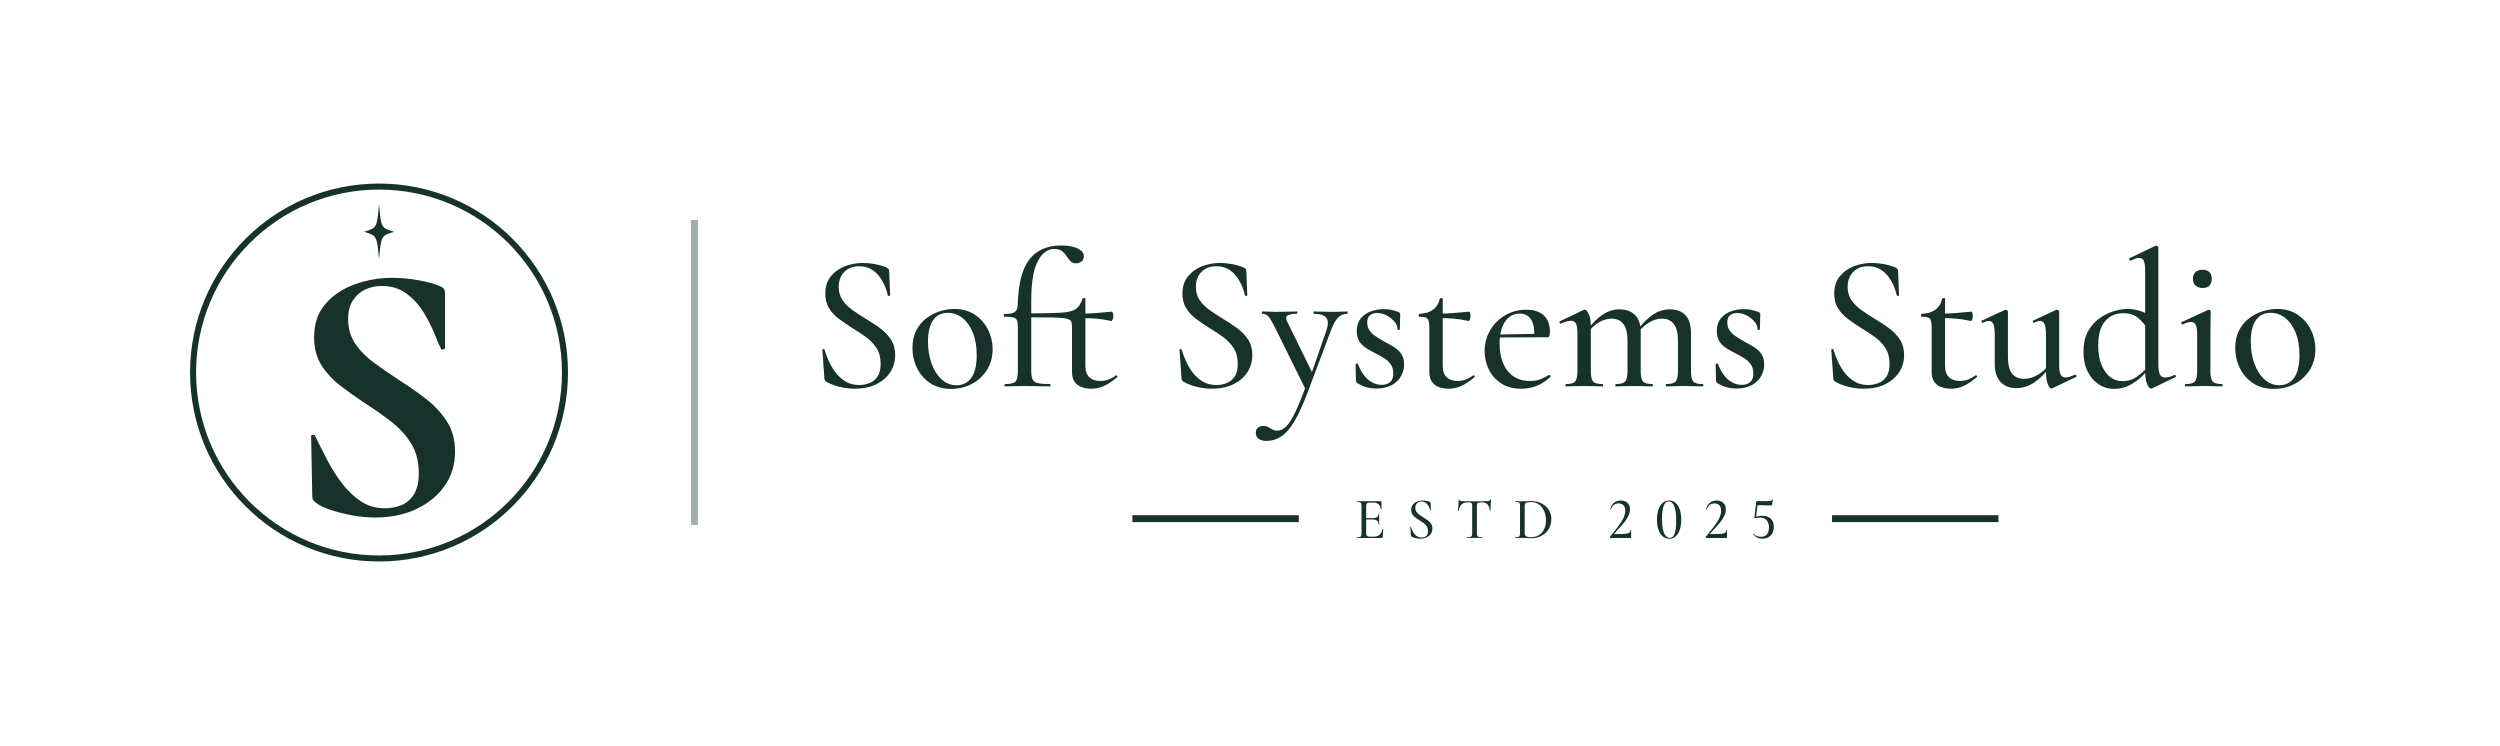
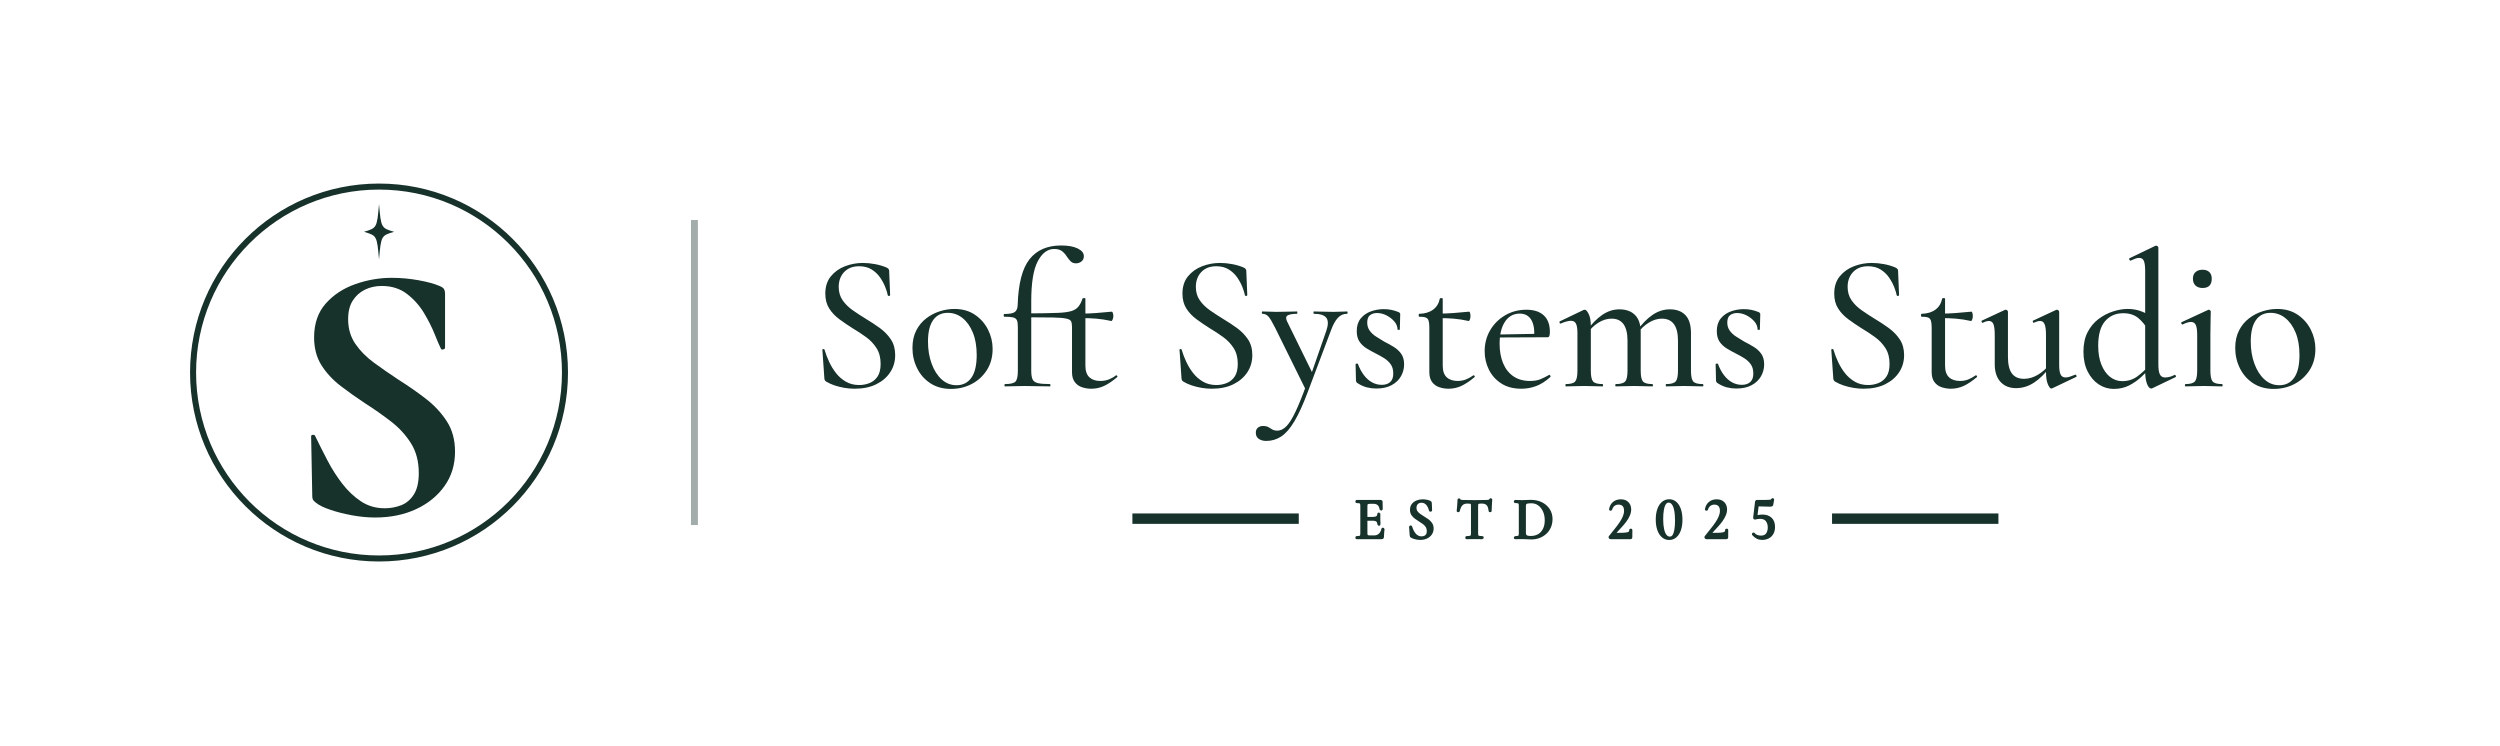
<svg xmlns="http://www.w3.org/2000/svg" viewBox="0 0 358.77 107.49" width="359" height="107" role="img" aria-label="Soft Systems Studio, established 2025">
  <g transform="translate(24.74 24.74) scale(0.3625)">
    <g>
      <circle cx="80" cy="80" r="74" fill="none" stroke="#17312B" stroke-width="2.4" />
      <path class="sparkle" fill="#17312B" d="M80.00,13.00 C80.84,22.46 80.84,22.46 86.00,24.00 C80.84,25.54 80.84,25.54 80.00,35.00 C79.16,25.54 79.16,25.54 74.00,24.00 C79.16,22.46 79.16,22.46 80.00,13.00 Z" />
      <g transform="translate(0 1.88)">
        <g transform="translate(80.0 80.0) scale(1.15) translate(-80.0 -80.0)">
          <path transform="translate(47.04 127)" d="M22.272 -67.072Q22.272 -62.208 24.768 -58.56Q27.264 -54.912 31.296 -51.968Q35.328 -49.024 39.808 -46.08Q44.672 -43.008 49.088 -39.616Q53.504 -36.224 56.384 -31.808Q59.264 -27.392 59.264 -21.248Q59.264 -14.464 55.616 -9.344Q51.968 -4.224 45.76 -1.344Q39.552 1.536 31.616 1.536Q27.776 1.536 23.616 0.768Q19.456 0.0 16.064 -1.152Q12.672 -2.304 11.136 -3.584Q10.624 -3.968 10.24 -4.416Q9.856 -4.864 9.856 -6.016L9.472 -26.368Q9.344 -27.008 10.048 -27.072Q10.752 -27.136 10.88 -26.624Q12.8 -22.656 15.104 -18.24Q17.408 -13.824 20.288 -10.112Q23.168 -6.4 26.752 -4.032Q30.336 -1.664 34.944 -1.664Q37.888 -1.664 40.576 -2.688Q43.264 -3.712 44.992 -6.4Q46.72 -9.088 46.72 -13.824Q46.72 -19.84 44.032 -24.128Q41.344 -28.416 37.12 -31.68Q32.896 -34.944 28.288 -37.888Q23.808 -40.832 19.712 -43.968Q15.616 -47.104 13.056 -51.136Q10.496 -55.168 10.496 -60.8Q10.496 -67.968 14.528 -72.512Q18.56 -77.056 24.768 -79.232Q30.976 -81.408 37.376 -81.408Q41.984 -81.408 46.592 -80.576Q51.2 -79.744 53.888 -78.592Q55.168 -78.08 55.488 -77.44Q55.808 -76.8 55.808 -76.032V-57.216Q55.808 -56.832 55.232 -56.64Q54.656 -56.448 54.4 -56.832Q53.632 -58.368 52.224 -61.888Q50.816 -65.408 48.512 -69.248Q46.208 -73.088 42.624 -75.84Q39.04 -78.592 33.92 -78.592Q30.72 -78.592 28.096 -77.312Q25.472 -76.032 23.872 -73.536Q22.272 -71.04 22.272 -67.072Z" fill="#17312B" />
        </g>
      </g>
    </g>
  </g>
  <rect x="98.74" y="31.74" width="1" height="44" fill="#17312B" fill-opacity="0.4" />
  <path transform="translate(115.74 55.74)" d="M4.312 -14.364Q4.312 -13.244 4.872 -12.432Q5.432 -11.62 6.328 -10.99Q7.224 -10.36 8.232 -9.744Q9.268 -9.128 10.234 -8.428Q11.2 -7.728 11.83 -6.79Q12.46 -5.852 12.46 -4.508Q12.46 -3.136 11.746 -2.044Q11.032 -0.952 9.73 -0.308Q8.428 0.336 6.608 0.336Q5.88 0.336 5.138 0.21Q4.396 0.084 3.724 -0.14Q3.052 -0.364 2.492 -0.7Q2.38 -0.784 2.31 -0.896Q2.24 -1.008 2.24 -1.232L1.96 -5.236Q1.932 -5.376 2.086 -5.39Q2.24 -5.404 2.268 -5.292Q2.52 -4.424 2.94 -3.528Q3.36 -2.632 3.948 -1.89Q4.536 -1.148 5.362 -0.672Q6.188 -0.196 7.28 -0.196Q8.036 -0.196 8.75 -0.476Q9.464 -0.756 9.912 -1.414Q10.36 -2.072 10.36 -3.248Q10.36 -4.592 9.772 -5.516Q9.184 -6.44 8.26 -7.112Q7.336 -7.784 6.3 -8.4Q5.32 -9.016 4.41 -9.688Q3.5 -10.36 2.94 -11.242Q2.38 -12.124 2.38 -13.384Q2.38 -14.896 3.178 -15.876Q3.976 -16.856 5.222 -17.332Q6.468 -17.808 7.784 -17.808Q8.652 -17.808 9.548 -17.64Q10.444 -17.472 11.172 -17.164Q11.424 -17.052 11.508 -16.926Q11.592 -16.8 11.592 -16.66L11.732 -13.16Q11.732 -13.076 11.592 -13.048Q11.452 -13.02 11.396 -13.132Q11.312 -13.608 11.032 -14.322Q10.752 -15.036 10.276 -15.722Q9.8 -16.408 9.058 -16.87Q8.316 -17.332 7.252 -17.332Q6.272 -17.332 5.628 -16.926Q4.984 -16.52 4.648 -15.862Q4.312 -15.204 4.312 -14.364ZM20.496 0.364Q18.788 0.364 17.542 -0.448Q16.296 -1.26 15.624 -2.618Q14.952 -3.976 14.952 -5.544Q14.952 -7.0 15.498 -8.064Q16.044 -9.128 16.94 -9.814Q17.836 -10.5 18.9 -10.836Q19.964 -11.172 21.0 -11.172Q22.736 -11.172 23.968 -10.332Q25.2 -9.492 25.858 -8.176Q26.516 -6.86 26.516 -5.404Q26.516 -3.64 25.676 -2.338Q24.836 -1.036 23.478 -0.336Q22.12 0.364 20.496 0.364ZM21.308 -0.168Q22.68 -0.168 23.45 -1.246Q24.22 -2.324 24.22 -4.536Q24.22 -6.412 23.66 -7.77Q23.1 -9.128 22.162 -9.87Q21.224 -10.612 20.048 -10.612Q18.676 -10.612 17.934 -9.562Q17.192 -8.512 17.192 -6.468Q17.192 -4.704 17.724 -3.262Q18.256 -1.82 19.18 -0.994Q20.104 -0.168 21.308 -0.168ZM28.308 0.0Q28.224 0.0 28.224 -0.168Q28.224 -0.336 28.308 -0.336Q29.484 -0.336 29.82 -0.7Q30.156 -1.064 30.156 -2.268V-8.568Q30.156 -9.24 30.016 -9.548Q29.876 -9.856 29.456 -9.954Q29.036 -10.052 28.196 -10.052Q28.112 -10.052 28.112 -10.248Q28.112 -10.444 28.196 -10.444Q29.316 -10.444 29.708 -10.724Q30.1 -11.004 30.128 -11.704Q30.268 -16.352 31.836 -18.34Q33.404 -20.328 36.4 -20.328Q37.912 -20.328 38.794 -19.894Q39.676 -19.46 39.676 -18.788Q39.676 -18.284 39.326 -18.018Q38.976 -17.752 38.528 -17.752Q38.08 -17.752 37.8 -18.018Q37.52 -18.284 37.24 -18.704Q36.904 -19.236 36.498 -19.53Q36.092 -19.824 35.392 -19.824Q33.964 -19.824 33.026 -18.046Q32.088 -16.268 32.088 -12.292V-2.268Q32.088 -1.456 32.27 -1.036Q32.452 -0.616 33.026 -0.476Q33.6 -0.336 34.776 -0.336Q34.86 -0.336 34.86 -0.168Q34.86 0.0 34.776 0.0Q33.824 0.0 32.928 -0.028Q32.032 -0.056 31.108 -0.056Q30.324 -0.056 29.61 -0.028Q28.896 0.0 28.308 0.0ZM40.74 0.336Q40.068 0.336 39.424 0.126Q38.78 -0.084 38.374 -0.616Q37.968 -1.148 37.968 -2.044V-8.568Q37.968 -9.1 37.842 -9.38Q37.716 -9.66 37.114 -9.786Q36.512 -9.912 35.196 -9.94Q33.88 -9.968 31.5 -9.968V-10.528Q32.844 -10.528 34.076 -10.556Q35.308 -10.584 36.064 -10.612Q37.212 -10.668 37.87 -10.864Q38.528 -11.06 38.892 -11.508Q39.256 -11.956 39.48 -12.656Q39.508 -12.74 39.704 -12.74Q39.9 -12.74 39.9 -12.656V-2.996Q39.9 -1.848 40.474 -1.316Q41.048 -0.784 42.028 -0.784Q42.756 -0.784 43.33 -1.022Q43.904 -1.26 44.268 -1.568Q44.38 -1.652 44.478 -1.526Q44.576 -1.4 44.464 -1.316Q43.428 -0.448 42.574 -0.056Q41.72 0.336 40.74 0.336ZM43.624 -9.436Q42.504 -9.688 41.468 -9.772Q40.432 -9.856 39.284 -9.856V-10.5Q40.376 -10.5 41.454 -10.584Q42.532 -10.668 43.708 -10.78Q43.792 -10.78 43.862 -10.584Q43.932 -10.388 43.932 -10.136Q43.932 -9.912 43.834 -9.66Q43.736 -9.408 43.624 -9.436ZM55.832 -14.364Q55.832 -13.244 56.392 -12.432Q56.952 -11.62 57.848 -10.99Q58.744 -10.36 59.752 -9.744Q60.788 -9.128 61.754 -8.428Q62.72 -7.728 63.35 -6.79Q63.98 -5.852 63.98 -4.508Q63.98 -3.136 63.266 -2.044Q62.552 -0.952 61.25 -0.308Q59.948 0.336 58.128 0.336Q57.4 0.336 56.658 0.21Q55.916 0.084 55.244 -0.14Q54.572 -0.364 54.012 -0.7Q53.9 -0.784 53.83 -0.896Q53.76 -1.008 53.76 -1.232L53.48 -5.236Q53.452 -5.376 53.606 -5.39Q53.76 -5.404 53.788 -5.292Q54.04 -4.424 54.46 -3.528Q54.88 -2.632 55.468 -1.89Q56.056 -1.148 56.882 -0.672Q57.708 -0.196 58.8 -0.196Q59.556 -0.196 60.27 -0.476Q60.984 -0.756 61.432 -1.414Q61.88 -2.072 61.88 -3.248Q61.88 -4.592 61.292 -5.516Q60.704 -6.44 59.78 -7.112Q58.856 -7.784 57.82 -8.4Q56.84 -9.016 55.93 -9.688Q55.02 -10.36 54.46 -11.242Q53.9 -12.124 53.9 -13.384Q53.9 -14.896 54.698 -15.876Q55.496 -16.856 56.742 -17.332Q57.988 -17.808 59.304 -17.808Q60.172 -17.808 61.068 -17.64Q61.964 -17.472 62.692 -17.164Q62.944 -17.052 63.028 -16.926Q63.112 -16.8 63.112 -16.66L63.252 -13.16Q63.252 -13.076 63.112 -13.048Q62.972 -13.02 62.916 -13.132Q62.832 -13.608 62.552 -14.322Q62.272 -15.036 61.796 -15.722Q61.32 -16.408 60.578 -16.87Q59.836 -17.332 58.772 -17.332Q57.792 -17.332 57.148 -16.926Q56.504 -16.52 56.168 -15.862Q55.832 -15.204 55.832 -14.364ZM77.644 -10.808Q77.728 -10.808 77.728 -10.64Q77.728 -10.472 77.644 -10.472Q76.86 -10.472 76.314 -9.884Q75.768 -9.296 75.32 -8.064L71.988 0.784Q70.98 3.472 70.056 5.026Q69.132 6.58 68.152 7.224Q67.172 7.868 65.996 7.868Q65.352 7.868 64.918 7.574Q64.484 7.28 64.484 6.692Q64.484 6.188 64.792 5.95Q65.1 5.712 65.492 5.712Q66.024 5.712 66.304 5.88Q66.584 6.048 66.864 6.216Q67.144 6.384 67.592 6.384Q68.264 6.384 68.88 5.768Q69.496 5.152 70.196 3.682Q70.896 2.212 71.82 -0.336L71.792 0.7L67.256 -8.484Q66.64 -9.716 66.29 -10.094Q65.94 -10.472 65.436 -10.472Q65.352 -10.472 65.352 -10.64Q65.352 -10.808 65.436 -10.808Q65.912 -10.808 66.444 -10.78Q66.976 -10.752 67.452 -10.752Q68.404 -10.752 69.118 -10.78Q69.832 -10.808 70.42 -10.808Q70.476 -10.808 70.476 -10.64Q70.476 -10.472 70.42 -10.472Q69.496 -10.472 69.09 -10.248Q68.684 -10.024 68.992 -9.38L72.772 -1.68L71.988 -0.364L74.648 -8.008Q75.096 -9.296 74.662 -9.884Q74.228 -10.472 72.856 -10.472Q72.8 -10.472 72.8 -10.64Q72.8 -10.808 72.856 -10.808Q73.528 -10.808 74.13 -10.78Q74.732 -10.752 75.684 -10.752Q76.3 -10.752 76.706 -10.78Q77.112 -10.808 77.644 -10.808ZM80.556 -9.212Q80.556 -8.54 80.906 -8.05Q81.256 -7.56 81.816 -7.196Q82.376 -6.832 82.992 -6.468Q83.72 -6.104 84.378 -5.698Q85.036 -5.292 85.456 -4.704Q85.876 -4.116 85.876 -3.164Q85.876 -2.268 85.428 -1.47Q84.98 -0.672 84.084 -0.182Q83.188 0.308 81.844 0.308Q81.172 0.308 80.5 0.14Q79.828 -0.028 79.1 -0.504Q79.044 -0.56 78.988 -0.644Q78.932 -0.728 78.932 -0.84L78.876 -3.192Q78.876 -3.276 79.03 -3.29Q79.184 -3.304 79.212 -3.248Q79.548 -2.324 80.066 -1.638Q80.584 -0.952 81.242 -0.588Q81.9 -0.224 82.656 -0.224Q83.44 -0.224 83.888 -0.644Q84.336 -1.064 84.308 -1.904Q84.308 -2.688 83.93 -3.206Q83.552 -3.724 82.992 -4.074Q82.432 -4.424 81.816 -4.732Q81.144 -5.068 80.5 -5.46Q79.856 -5.852 79.45 -6.44Q79.044 -7.028 79.044 -7.98Q79.044 -9.1 79.618 -9.8Q80.192 -10.5 81.088 -10.822Q81.984 -11.144 82.936 -11.144Q83.496 -11.144 84.0 -11.046Q84.504 -10.948 85.064 -10.724Q85.316 -10.612 85.316 -10.416Q85.316 -9.912 85.288 -9.38Q85.26 -8.848 85.26 -8.232Q85.26 -8.148 85.092 -8.148Q84.924 -8.148 84.924 -8.232Q84.924 -8.82 84.476 -9.352Q84.028 -9.884 83.356 -10.234Q82.684 -10.584 81.956 -10.584Q81.368 -10.584 80.962 -10.276Q80.556 -9.968 80.556 -9.212ZM92.288 0.336Q91.616 0.336 90.972 0.126Q90.328 -0.084 89.922 -0.616Q89.516 -1.148 89.516 -2.044V-8.512Q89.516 -9.156 89.404 -9.492Q89.292 -9.828 88.984 -9.94Q88.676 -10.052 88.06 -10.052Q87.976 -10.052 87.976 -10.262Q87.976 -10.472 88.06 -10.472Q89.292 -10.5 90.062 -11.074Q90.832 -11.648 91.028 -12.656Q91.056 -12.74 91.252 -12.74Q91.448 -12.74 91.448 -12.656V-2.996Q91.448 -1.848 92.022 -1.316Q92.596 -0.784 93.604 -0.784Q94.304 -0.784 94.878 -1.036Q95.452 -1.288 95.816 -1.568Q95.928 -1.652 96.026 -1.526Q96.124 -1.4 96.012 -1.316Q94.976 -0.448 94.108 -0.056Q93.24 0.336 92.288 0.336ZM95.172 -9.436Q94.052 -9.688 93.016 -9.772Q91.98 -9.856 90.832 -9.856V-10.5Q91.952 -10.5 93.002 -10.584Q94.052 -10.668 95.256 -10.78Q95.34 -10.78 95.396 -10.584Q95.452 -10.388 95.452 -10.136Q95.452 -9.912 95.368 -9.66Q95.284 -9.408 95.172 -9.436ZM102.788 0.336Q101.052 0.336 99.876 -0.434Q98.7 -1.204 98.098 -2.436Q97.496 -3.668 97.496 -5.068Q97.496 -6.748 98.294 -8.106Q99.092 -9.464 100.464 -10.262Q101.836 -11.06 103.516 -11.06Q105.14 -11.06 106.022 -10.248Q106.904 -9.436 106.904 -7.868Q106.904 -7.504 106.834 -7.294Q106.764 -7.084 106.568 -7.084H104.636Q104.748 -8.764 104.202 -9.632Q103.656 -10.5 102.564 -10.5Q101.192 -10.5 100.422 -9.324Q99.652 -8.148 99.652 -6.16Q99.652 -4.564 100.156 -3.346Q100.66 -2.128 101.64 -1.456Q102.62 -0.784 104.02 -0.784Q104.944 -0.784 105.546 -1.036Q106.148 -1.288 106.792 -1.652Q106.848 -1.708 106.946 -1.582Q107.044 -1.456 106.988 -1.372Q105.98 -0.448 104.944 -0.056Q103.908 0.336 102.788 0.336ZM99.008 -7.056 98.98 -7.476 105.252 -7.588V-7.084ZM123.676 0.0Q123.62 0.0 123.62 -0.168Q123.62 -0.336 123.676 -0.336Q124.712 -0.336 125.048 -0.714Q125.384 -1.092 125.384 -2.268V-6.58Q125.384 -9.772 123.06 -9.772Q122.108 -9.772 121.156 -9.184Q120.204 -8.596 119.532 -7.616L119.42 -7.952Q120.54 -9.52 121.716 -10.318Q122.892 -11.116 124.208 -11.116Q125.664 -11.116 126.462 -10.276Q127.26 -9.436 127.26 -7.672V-2.268Q127.26 -1.092 127.582 -0.714Q127.904 -0.336 128.94 -0.336Q129.052 -0.336 129.052 -0.168Q129.052 0.0 128.94 0.0Q128.436 0.0 127.75 -0.028Q127.064 -0.056 126.308 -0.056Q125.58 -0.056 124.894 -0.028Q124.208 0.0 123.676 0.0ZM116.424 0.0Q116.34 0.0 116.34 -0.168Q116.34 -0.336 116.424 -0.336Q117.432 -0.336 117.768 -0.714Q118.104 -1.092 118.104 -2.268V-6.58Q118.104 -9.772 115.808 -9.772Q114.828 -9.772 113.89 -9.184Q112.952 -8.596 112.28 -7.616L112.168 -7.952Q113.288 -9.52 114.464 -10.318Q115.64 -11.116 116.928 -11.116Q118.384 -11.116 119.196 -10.29Q120.008 -9.464 120.008 -7.812V-2.268Q120.008 -1.092 120.33 -0.714Q120.652 -0.336 121.688 -0.336Q121.772 -0.336 121.772 -0.168Q121.772 0.0 121.688 0.0Q121.156 0.0 120.484 -0.028Q119.812 -0.056 119.056 -0.056Q118.3 -0.056 117.614 -0.028Q116.928 0.0 116.424 0.0ZM109.228 0.0Q109.144 0.0 109.144 -0.168Q109.144 -0.336 109.228 -0.336Q110.236 -0.336 110.558 -0.714Q110.88 -1.092 110.88 -2.268V-7.728Q110.88 -8.624 110.67 -9.044Q110.46 -9.464 109.956 -9.464Q109.676 -9.464 109.312 -9.366Q108.948 -9.268 108.472 -9.072Q108.36 -9.016 108.304 -9.17Q108.248 -9.324 108.332 -9.38L111.776 -11.032Q111.888 -11.06 111.944 -11.06Q112.196 -11.06 112.504 -10.444Q112.812 -9.828 112.812 -8.68V-2.268Q112.812 -1.092 113.134 -0.714Q113.456 -0.336 114.492 -0.336Q114.576 -0.336 114.576 -0.168Q114.576 0.0 114.492 0.0Q113.96 0.0 113.288 -0.028Q112.616 -0.056 111.86 -0.056Q111.104 -0.056 110.418 -0.028Q109.732 0.0 109.228 0.0ZM132.496 -9.212Q132.496 -8.54 132.846 -8.05Q133.196 -7.56 133.756 -7.196Q134.316 -6.832 134.932 -6.468Q135.66 -6.104 136.318 -5.698Q136.976 -5.292 137.396 -4.704Q137.816 -4.116 137.816 -3.164Q137.816 -2.268 137.368 -1.47Q136.92 -0.672 136.024 -0.182Q135.128 0.308 133.784 0.308Q133.112 0.308 132.44 0.14Q131.768 -0.028 131.04 -0.504Q130.984 -0.56 130.928 -0.644Q130.872 -0.728 130.872 -0.84L130.816 -3.192Q130.816 -3.276 130.97 -3.29Q131.124 -3.304 131.152 -3.248Q131.488 -2.324 132.006 -1.638Q132.524 -0.952 133.182 -0.588Q133.84 -0.224 134.596 -0.224Q135.38 -0.224 135.828 -0.644Q136.276 -1.064 136.248 -1.904Q136.248 -2.688 135.87 -3.206Q135.492 -3.724 134.932 -4.074Q134.372 -4.424 133.756 -4.732Q133.084 -5.068 132.44 -5.46Q131.796 -5.852 131.39 -6.44Q130.984 -7.028 130.984 -7.98Q130.984 -9.1 131.558 -9.8Q132.132 -10.5 133.028 -10.822Q133.924 -11.144 134.876 -11.144Q135.436 -11.144 135.94 -11.046Q136.444 -10.948 137.004 -10.724Q137.256 -10.612 137.256 -10.416Q137.256 -9.912 137.228 -9.38Q137.2 -8.848 137.2 -8.232Q137.2 -8.148 137.032 -8.148Q136.864 -8.148 136.864 -8.232Q136.864 -8.82 136.416 -9.352Q135.968 -9.884 135.296 -10.234Q134.624 -10.584 133.896 -10.584Q133.308 -10.584 132.902 -10.276Q132.496 -9.968 132.496 -9.212ZM149.856 -14.364Q149.856 -13.244 150.416 -12.432Q150.976 -11.62 151.872 -10.99Q152.768 -10.36 153.776 -9.744Q154.812 -9.128 155.778 -8.428Q156.744 -7.728 157.374 -6.79Q158.004 -5.852 158.004 -4.508Q158.004 -3.136 157.29 -2.044Q156.576 -0.952 155.274 -0.308Q153.972 0.336 152.152 0.336Q151.424 0.336 150.682 0.21Q149.94 0.084 149.268 -0.14Q148.596 -0.364 148.036 -0.7Q147.924 -0.784 147.854 -0.896Q147.784 -1.008 147.784 -1.232L147.504 -5.236Q147.476 -5.376 147.63 -5.39Q147.784 -5.404 147.812 -5.292Q148.064 -4.424 148.484 -3.528Q148.904 -2.632 149.492 -1.89Q150.08 -1.148 150.906 -0.672Q151.732 -0.196 152.824 -0.196Q153.58 -0.196 154.294 -0.476Q155.008 -0.756 155.456 -1.414Q155.904 -2.072 155.904 -3.248Q155.904 -4.592 155.316 -5.516Q154.728 -6.44 153.804 -7.112Q152.88 -7.784 151.844 -8.4Q150.864 -9.016 149.954 -9.688Q149.044 -10.36 148.484 -11.242Q147.924 -12.124 147.924 -13.384Q147.924 -14.896 148.722 -15.876Q149.52 -16.856 150.766 -17.332Q152.012 -17.808 153.328 -17.808Q154.196 -17.808 155.092 -17.64Q155.988 -17.472 156.716 -17.164Q156.968 -17.052 157.052 -16.926Q157.136 -16.8 157.136 -16.66L157.276 -13.16Q157.276 -13.076 157.136 -13.048Q156.996 -13.02 156.94 -13.132Q156.856 -13.608 156.576 -14.322Q156.296 -15.036 155.82 -15.722Q155.344 -16.408 154.602 -16.87Q153.86 -17.332 152.796 -17.332Q151.816 -17.332 151.172 -16.926Q150.528 -16.52 150.192 -15.862Q149.856 -15.204 149.856 -14.364ZM164.752 0.336Q164.08 0.336 163.436 0.126Q162.792 -0.084 162.386 -0.616Q161.98 -1.148 161.98 -2.044V-8.512Q161.98 -9.156 161.868 -9.492Q161.756 -9.828 161.448 -9.94Q161.14 -10.052 160.524 -10.052Q160.44 -10.052 160.44 -10.262Q160.44 -10.472 160.524 -10.472Q161.756 -10.5 162.526 -11.074Q163.296 -11.648 163.492 -12.656Q163.52 -12.74 163.716 -12.74Q163.912 -12.74 163.912 -12.656V-2.996Q163.912 -1.848 164.486 -1.316Q165.06 -0.784 166.068 -0.784Q166.768 -0.784 167.342 -1.036Q167.916 -1.288 168.28 -1.568Q168.392 -1.652 168.49 -1.526Q168.588 -1.4 168.476 -1.316Q167.44 -0.448 166.572 -0.056Q165.704 0.336 164.752 0.336ZM167.636 -9.436Q166.516 -9.688 165.48 -9.772Q164.444 -9.856 163.296 -9.856V-10.5Q164.416 -10.5 165.466 -10.584Q166.516 -10.668 167.72 -10.78Q167.804 -10.78 167.86 -10.584Q167.916 -10.388 167.916 -10.136Q167.916 -9.912 167.832 -9.66Q167.748 -9.408 167.636 -9.436ZM174.16 0.252Q172.732 0.252 171.906 -0.658Q171.08 -1.568 171.08 -3.192V-7.42Q171.08 -8.484 170.898 -8.96Q170.716 -9.436 170.24 -9.436Q169.876 -9.436 169.372 -9.184Q169.26 -9.128 169.19 -9.296Q169.12 -9.464 169.232 -9.492L172.536 -11.032Q172.592 -11.06 172.648 -11.06Q172.76 -11.06 172.872 -10.976Q172.984 -10.892 172.984 -10.78V-4.256Q172.984 -2.632 173.558 -1.862Q174.132 -1.092 175.308 -1.092Q176.316 -1.092 177.31 -1.68Q178.304 -2.268 179.004 -3.22L179.144 -2.912Q177.968 -1.344 176.75 -0.546Q175.532 0.252 174.16 0.252ZM180.376 -10.78V-3.08Q180.376 -2.128 180.586 -1.708Q180.796 -1.288 181.3 -1.288Q181.552 -1.288 181.874 -1.386Q182.196 -1.484 182.672 -1.68Q182.784 -1.736 182.854 -1.582Q182.924 -1.428 182.84 -1.372L179.368 0.28Q179.312 0.308 179.228 0.308Q179.004 0.308 178.738 -0.322Q178.472 -0.952 178.472 -2.128V-7.42Q178.472 -8.484 178.276 -8.96Q178.08 -9.436 177.632 -9.436Q177.268 -9.436 176.736 -9.184Q176.652 -9.128 176.582 -9.296Q176.512 -9.464 176.624 -9.492L179.928 -11.032Q179.984 -11.06 180.04 -11.06Q180.124 -11.06 180.25 -10.976Q180.376 -10.892 180.376 -10.78ZM188.244 0.364Q187.068 0.364 186.074 -0.294Q185.08 -0.952 184.478 -2.156Q183.876 -3.36 183.876 -5.012Q183.876 -6.664 184.478 -7.826Q185.08 -8.988 186.046 -9.716Q187.012 -10.444 188.132 -10.808Q189.252 -11.172 190.26 -11.172Q191.268 -11.172 192.122 -10.864Q192.976 -10.556 193.704 -10.052L193.256 -8.036Q192.612 -9.184 191.772 -9.87Q190.932 -10.556 189.616 -10.556Q187.992 -10.556 186.998 -9.408Q186.004 -8.26 186.004 -5.88Q186.004 -4.284 186.466 -3.136Q186.928 -1.988 187.712 -1.372Q188.496 -0.756 189.476 -0.756Q190.708 -0.756 191.632 -1.428Q192.556 -2.1 193.396 -3.052L193.648 -2.828Q193.06 -2.156 192.276 -1.414Q191.492 -0.672 190.498 -0.154Q189.504 0.364 188.244 0.364ZM194.684 -20.02V-3.136Q194.684 -2.156 194.908 -1.722Q195.132 -1.288 195.636 -1.288Q195.888 -1.288 196.238 -1.358Q196.588 -1.428 197.008 -1.652Q197.12 -1.708 197.19 -1.554Q197.26 -1.4 197.176 -1.344L193.844 0.252Q193.732 0.308 193.648 0.308Q193.312 0.308 193.046 -0.364Q192.78 -1.036 192.78 -2.268V-16.632Q192.78 -17.64 192.598 -18.088Q192.416 -18.536 191.912 -18.536Q191.66 -18.536 191.38 -18.438Q191.1 -18.34 190.68 -18.144Q190.568 -18.116 190.498 -18.284Q190.428 -18.452 190.512 -18.48L194.236 -20.272Q194.292 -20.3 194.376 -20.3Q194.46 -20.3 194.572 -20.216Q194.684 -20.132 194.684 -20.02ZM198.604 0.0Q198.52 0.0 198.52 -0.168Q198.52 -0.336 198.604 -0.336Q199.612 -0.336 199.948 -0.714Q200.284 -1.092 200.284 -2.268V-7.42Q200.284 -8.4 200.088 -8.848Q199.892 -9.296 199.388 -9.296Q199.164 -9.296 198.87 -9.212Q198.576 -9.128 198.184 -8.932Q198.072 -8.904 198.002 -9.058Q197.932 -9.212 198.044 -9.268L201.852 -11.032Q201.936 -11.06 201.964 -11.06Q202.048 -11.06 202.146 -10.976Q202.244 -10.892 202.244 -10.78Q202.244 -10.528 202.216 -9.688Q202.188 -8.848 202.188 -7.476V-2.268Q202.188 -1.092 202.51 -0.714Q202.832 -0.336 203.868 -0.336Q203.952 -0.336 203.952 -0.168Q203.952 0.0 203.868 0.0Q203.364 0.0 202.678 -0.028Q201.992 -0.056 201.236 -0.056Q200.48 -0.056 199.808 -0.028Q199.136 0.0 198.604 0.0ZM201.068 -14.196Q200.424 -14.196 200.046 -14.546Q199.668 -14.896 199.668 -15.54Q199.668 -16.156 200.046 -16.492Q200.424 -16.828 201.068 -16.828Q201.684 -16.828 202.034 -16.492Q202.384 -16.156 202.384 -15.54Q202.384 -14.196 201.068 -14.196ZM211.316 0.364Q209.608 0.364 208.362 -0.448Q207.116 -1.26 206.444 -2.618Q205.772 -3.976 205.772 -5.544Q205.772 -7.0 206.318 -8.064Q206.864 -9.128 207.76 -9.814Q208.656 -10.5 209.72 -10.836Q210.784 -11.172 211.82 -11.172Q213.556 -11.172 214.788 -10.332Q216.02 -9.492 216.678 -8.176Q217.336 -6.86 217.336 -5.404Q217.336 -3.64 216.496 -2.338Q215.656 -1.036 214.298 -0.336Q212.94 0.364 211.316 0.364ZM212.128 -0.168Q213.5 -0.168 214.27 -1.246Q215.04 -2.324 215.04 -4.536Q215.04 -6.412 214.48 -7.77Q213.92 -9.128 212.982 -9.87Q212.044 -10.612 210.868 -10.612Q209.496 -10.612 208.754 -9.562Q208.012 -8.512 208.012 -6.468Q208.012 -4.704 208.544 -3.262Q209.076 -1.82 210.0 -0.994Q210.924 -0.168 212.128 -0.168Z" fill="#17312B" />
-   <path transform="translate(194.42 77.61)" d="M3.987 0.0H0.366Q0.34 0.0 0.34 -0.051Q0.34 -0.102 0.366 -0.102Q0.655 -0.102 0.803 -0.145Q0.952 -0.187 1.003 -0.315Q1.054 -0.442 1.054 -0.689V-4.624Q1.054 -4.871 1.003 -4.994Q0.952 -5.117 0.803 -5.164Q0.655 -5.211 0.366 -5.211Q0.34 -5.211 0.34 -5.261Q0.34 -5.312 0.366 -5.312H3.834Q3.919 -5.312 3.919 -5.236L3.936 -4.165Q3.936 -4.139 3.889 -4.135Q3.842 -4.131 3.834 -4.157Q3.774 -4.624 3.502 -4.866Q3.23 -5.109 2.788 -5.109H2.355Q2.1 -5.109 1.964 -5.066Q1.828 -5.024 1.776 -4.909Q1.726 -4.794 1.726 -4.59V-0.723Q1.726 -0.519 1.772 -0.404Q1.819 -0.289 1.947 -0.242Q2.074 -0.196 2.304 -0.196H2.865Q3.349 -0.196 3.663 -0.48Q3.978 -0.765 4.097 -1.292Q4.097 -1.318 4.148 -1.309Q4.199 -1.3 4.199 -1.275Q4.165 -1.046 4.139 -0.723Q4.114 -0.4 4.114 -0.128Q4.114 0.0 3.987 0.0ZM3.511 -1.955Q3.511 -2.321 3.302 -2.495Q3.094 -2.669 2.635 -2.669H1.403V-2.865H2.661Q3.094 -2.865 3.298 -3.013Q3.502 -3.162 3.502 -3.477Q3.502 -3.494 3.549 -3.494Q3.596 -3.494 3.596 -3.477Q3.596 -3.213 3.591 -3.069Q3.587 -2.924 3.587 -2.763Q3.587 -2.567 3.6 -2.372Q3.613 -2.176 3.613 -1.955Q3.613 -1.938 3.562 -1.938Q3.511 -1.938 3.511 -1.955ZM8.806 -4.361Q8.806 -4.021 8.976 -3.774Q9.146 -3.528 9.418 -3.336Q9.69 -3.145 9.996 -2.958Q10.311 -2.771 10.604 -2.559Q10.897 -2.346 11.088 -2.061Q11.28 -1.777 11.28 -1.369Q11.28 -0.952 11.063 -0.621Q10.846 -0.289 10.451 -0.094Q10.056 0.102 9.503 0.102Q9.282 0.102 9.057 0.064Q8.832 0.026 8.628 -0.043Q8.424 -0.111 8.254 -0.213Q8.22 -0.238 8.198 -0.272Q8.177 -0.306 8.177 -0.374L8.092 -1.59Q8.084 -1.632 8.13 -1.636Q8.177 -1.641 8.185 -1.607Q8.262 -1.343 8.389 -1.071Q8.517 -0.799 8.695 -0.574Q8.874 -0.349 9.125 -0.204Q9.376 -0.06 9.707 -0.06Q9.937 -0.06 10.153 -0.145Q10.37 -0.23 10.506 -0.429Q10.642 -0.629 10.642 -0.986Q10.642 -1.394 10.463 -1.675Q10.285 -1.955 10.005 -2.159Q9.724 -2.363 9.409 -2.55Q9.112 -2.737 8.836 -2.941Q8.559 -3.145 8.389 -3.413Q8.22 -3.681 8.22 -4.063Q8.22 -4.522 8.462 -4.819Q8.704 -5.117 9.082 -5.261Q9.46 -5.406 9.86 -5.406Q10.123 -5.406 10.396 -5.355Q10.668 -5.304 10.889 -5.211Q10.965 -5.177 10.991 -5.138Q11.016 -5.1 11.016 -5.058L11.059 -3.995Q11.059 -3.97 11.016 -3.961Q10.973 -3.953 10.957 -3.987Q10.931 -4.131 10.846 -4.348Q10.761 -4.565 10.616 -4.773Q10.472 -4.981 10.247 -5.121Q10.021 -5.262 9.698 -5.262Q9.401 -5.262 9.206 -5.138Q9.01 -5.015 8.908 -4.815Q8.806 -4.615 8.806 -4.361ZM16.32 -5.143Q15.793 -5.143 15.495 -4.849Q15.198 -4.556 15.054 -3.91Q15.045 -3.893 14.998 -3.893Q14.952 -3.893 14.952 -3.919Q14.969 -4.029 14.99 -4.233Q15.011 -4.437 15.028 -4.675Q15.045 -4.913 15.058 -5.134Q15.071 -5.355 15.071 -5.5Q15.071 -5.542 15.122 -5.542Q15.173 -5.542 15.173 -5.5Q15.173 -5.415 15.258 -5.376Q15.343 -5.338 15.453 -5.325Q15.564 -5.312 15.64 -5.312Q16.371 -5.287 17.349 -5.287Q17.944 -5.287 18.3 -5.3Q18.657 -5.312 18.989 -5.312Q19.278 -5.312 19.435 -5.351Q19.593 -5.389 19.635 -5.525Q19.644 -5.559 19.69 -5.559Q19.737 -5.559 19.737 -5.525Q19.72 -5.397 19.707 -5.168Q19.695 -4.939 19.682 -4.692Q19.669 -4.446 19.66 -4.233Q19.652 -4.021 19.652 -3.919Q19.652 -3.893 19.605 -3.893Q19.559 -3.893 19.559 -3.919Q19.499 -4.582 19.219 -4.862Q18.938 -5.143 18.386 -5.143Q18.088 -5.143 17.939 -5.104Q17.791 -5.066 17.744 -4.956Q17.697 -4.845 17.697 -4.607V-0.689Q17.697 -0.442 17.752 -0.315Q17.808 -0.187 17.973 -0.145Q18.139 -0.102 18.488 -0.102Q18.505 -0.102 18.505 -0.051Q18.505 0.0 18.488 0.0Q18.258 0.0 17.973 -0.009Q17.689 -0.017 17.349 -0.017Q17.026 -0.017 16.741 -0.009Q16.456 0.0 16.218 0.0Q16.193 0.0 16.193 -0.051Q16.193 -0.102 16.218 -0.102Q16.55 -0.102 16.724 -0.145Q16.898 -0.187 16.957 -0.315Q17.017 -0.442 17.017 -0.689V-4.624Q17.017 -4.854 16.966 -4.968Q16.915 -5.083 16.762 -5.113Q16.609 -5.143 16.32 -5.143ZM25.568 0.034Q25.313 0.034 24.939 0.009Q24.565 -0.017 24.25 -0.017Q23.962 -0.017 23.694 -0.009Q23.426 0.0 23.213 0.0Q23.197 0.0 23.197 -0.051Q23.197 -0.102 23.213 -0.102Q23.511 -0.102 23.664 -0.145Q23.817 -0.187 23.868 -0.315Q23.919 -0.442 23.919 -0.689V-4.624Q23.919 -4.871 23.868 -4.994Q23.817 -5.117 23.668 -5.164Q23.52 -5.211 23.23 -5.211Q23.205 -5.211 23.205 -5.261Q23.205 -5.312 23.23 -5.312Q23.443 -5.312 23.702 -5.3Q23.962 -5.287 24.25 -5.287Q24.54 -5.287 24.875 -5.308Q25.211 -5.33 25.449 -5.33Q26.35 -5.33 27.017 -4.99Q27.684 -4.65 28.059 -4.063Q28.433 -3.477 28.433 -2.746Q28.433 -2.108 28.207 -1.594Q27.982 -1.08 27.582 -0.718Q27.183 -0.357 26.665 -0.162Q26.146 0.034 25.568 0.034ZM25.483 -0.119Q26.12 -0.119 26.609 -0.4Q27.098 -0.68 27.378 -1.228Q27.659 -1.777 27.659 -2.558Q27.659 -3.298 27.395 -3.889Q27.132 -4.48 26.66 -4.832Q26.189 -5.185 25.534 -5.185Q25.024 -5.185 24.807 -5.083Q24.59 -4.981 24.59 -4.607V-0.782Q24.59 -0.442 24.761 -0.281Q24.93 -0.119 25.483 -0.119ZM36.958 0.0Q36.924 0.0 36.882 -0.064Q36.839 -0.128 36.873 -0.153Q37.315 -0.714 37.719 -1.216Q38.123 -1.717 38.433 -2.176Q38.743 -2.635 38.922 -3.069Q39.1 -3.502 39.1 -3.927Q39.1 -4.454 38.841 -4.722Q38.582 -4.99 38.14 -4.99Q37.715 -4.99 37.43 -4.76Q37.145 -4.53 37.026 -4.114Q37.018 -4.097 36.971 -4.106Q36.924 -4.114 36.933 -4.139Q37.052 -4.743 37.455 -5.075Q37.859 -5.406 38.454 -5.406Q39.092 -5.406 39.436 -5.045Q39.78 -4.684 39.78 -4.131Q39.78 -3.715 39.602 -3.307Q39.423 -2.899 39.147 -2.516Q38.87 -2.134 38.556 -1.789Q38.242 -1.445 37.965 -1.147Q37.689 -0.85 37.519 -0.621Q37.477 -0.561 37.553 -0.561Q38.267 -0.561 38.713 -0.578Q39.16 -0.595 39.41 -0.65Q39.661 -0.706 39.755 -0.825Q39.848 -0.944 39.848 -1.148Q39.848 -1.173 39.899 -1.173Q39.95 -1.173 39.95 -1.148L39.942 -0.093Q39.942 -0.06 39.925 -0.03Q39.907 0.0 39.865 0.0Q39.431 0.0 38.926 0.0Q38.42 0.0 37.91 0.0Q37.4 0.0 36.958 0.0ZM45.433 0.111Q44.897 0.111 44.502 -0.234Q44.107 -0.578 43.89 -1.199Q43.673 -1.819 43.673 -2.661Q43.673 -3.494 43.89 -4.114Q44.107 -4.735 44.506 -5.075Q44.906 -5.415 45.45 -5.415Q45.977 -5.415 46.363 -5.07Q46.75 -4.726 46.963 -4.101Q47.175 -3.477 47.175 -2.635Q47.175 -1.802 46.963 -1.186Q46.75 -0.57 46.359 -0.229Q45.968 0.111 45.433 0.111ZM45.535 -0.026Q45.858 -0.026 46.057 -0.315Q46.257 -0.604 46.355 -1.165Q46.453 -1.726 46.453 -2.533Q46.453 -3.485 46.312 -4.097Q46.172 -4.709 45.93 -4.994Q45.688 -5.279 45.356 -5.279Q45.033 -5.279 44.821 -4.981Q44.608 -4.684 44.502 -4.11Q44.396 -3.536 44.396 -2.72Q44.396 -1.862 44.527 -1.258Q44.659 -0.655 44.914 -0.34Q45.169 -0.026 45.535 -0.026ZM50.788 0.0Q50.754 0.0 50.711 -0.064Q50.669 -0.128 50.703 -0.153Q51.145 -0.714 51.548 -1.216Q51.952 -1.717 52.262 -2.176Q52.573 -2.635 52.751 -3.069Q52.93 -3.502 52.93 -3.927Q52.93 -4.454 52.67 -4.722Q52.411 -4.99 51.969 -4.99Q51.544 -4.99 51.259 -4.76Q50.975 -4.53 50.856 -4.114Q50.847 -4.097 50.8 -4.106Q50.754 -4.114 50.762 -4.139Q50.881 -4.743 51.285 -5.075Q51.689 -5.406 52.284 -5.406Q52.921 -5.406 53.265 -5.045Q53.61 -4.684 53.61 -4.131Q53.61 -3.715 53.431 -3.307Q53.253 -2.899 52.976 -2.516Q52.7 -2.134 52.386 -1.789Q52.071 -1.445 51.795 -1.147Q51.519 -0.85 51.349 -0.621Q51.306 -0.561 51.383 -0.561Q52.097 -0.561 52.543 -0.578Q52.989 -0.595 53.24 -0.65Q53.491 -0.706 53.584 -0.825Q53.678 -0.944 53.678 -1.148Q53.678 -1.173 53.729 -1.173Q53.78 -1.173 53.78 -1.148L53.771 -0.093Q53.771 -0.06 53.754 -0.03Q53.737 0.0 53.695 0.0Q53.261 0.0 52.755 0.0Q52.25 0.0 51.74 0.0Q51.23 0.0 50.788 0.0ZM57.809 -2.831Q57.707 -2.831 57.724 -2.933L57.995 -5.211Q58.004 -5.27 58.021 -5.291Q58.038 -5.312 58.106 -5.312Q58.88 -5.312 59.309 -5.317Q59.738 -5.321 59.938 -5.342Q60.138 -5.364 60.206 -5.415Q60.274 -5.466 60.316 -5.559Q60.325 -5.576 60.367 -5.572Q60.41 -5.568 60.401 -5.534L60.282 -4.854Q60.265 -4.752 60.218 -4.722Q60.172 -4.692 60.061 -4.692L58.302 -4.735Q58.191 -4.735 58.166 -4.615L57.962 -2.941ZM57.622 -0.604Q57.817 -0.374 58.093 -0.272Q58.37 -0.17 58.667 -0.17Q59.279 -0.17 59.555 -0.552Q59.832 -0.935 59.832 -1.505Q59.832 -2.134 59.521 -2.537Q59.211 -2.941 58.54 -2.941Q58.336 -2.941 58.127 -2.903Q57.919 -2.865 57.809 -2.831Q57.791 -2.822 57.809 -2.911Q57.826 -3.001 57.834 -3.018Q57.953 -3.06 58.246 -3.132Q58.54 -3.205 58.897 -3.205Q59.653 -3.205 60.091 -2.792Q60.529 -2.38 60.529 -1.598Q60.529 -1.046 60.308 -0.663Q60.087 -0.281 59.704 -0.089Q59.322 0.102 58.846 0.102Q58.446 0.102 58.132 -0.06Q57.817 -0.221 57.545 -0.536Q57.528 -0.57 57.566 -0.604Q57.605 -0.638 57.622 -0.604Z" fill="#17312B" />
-   <rect x="162.42" y="74.32" width="24" height="1" fill="#17312B" />
-   <rect x="263.35" y="74.32" width="24" height="1" fill="#17312B" />
+   <path transform="translate(194.42 77.61)" d="M3.987 0.0H0.366Q0.34 0.0 0.34 -0.051Q0.34 -0.102 0.366 -0.102Q0.655 -0.102 0.803 -0.145Q0.952 -0.187 1.003 -0.315Q1.054 -0.442 1.054 -0.689V-4.624Q1.054 -4.871 1.003 -4.994Q0.952 -5.117 0.803 -5.164Q0.655 -5.211 0.366 -5.211Q0.34 -5.211 0.34 -5.261Q0.34 -5.312 0.366 -5.312H3.834Q3.919 -5.312 3.919 -5.236L3.936 -4.165Q3.936 -4.139 3.889 -4.135Q3.842 -4.131 3.834 -4.157Q3.774 -4.624 3.502 -4.866Q3.23 -5.109 2.788 -5.109H2.355Q2.1 -5.109 1.964 -5.066Q1.828 -5.024 1.776 -4.909Q1.726 -4.794 1.726 -4.59V-0.723Q1.726 -0.519 1.772 -0.404Q1.819 -0.289 1.947 -0.242Q2.074 -0.196 2.304 -0.196H2.865Q3.349 -0.196 3.663 -0.48Q3.978 -0.765 4.097 -1.292Q4.097 -1.318 4.148 -1.309Q4.199 -1.3 4.199 -1.275Q4.165 -1.046 4.139 -0.723Q4.114 -0.4 4.114 -0.128Q4.114 0.0 3.987 0.0ZM3.511 -1.955Q3.511 -2.321 3.302 -2.495Q3.094 -2.669 2.635 -2.669H1.403V-2.865H2.661Q3.094 -2.865 3.298 -3.013Q3.502 -3.162 3.502 -3.477Q3.502 -3.494 3.549 -3.494Q3.596 -3.494 3.596 -3.477Q3.596 -3.213 3.591 -3.069Q3.587 -2.924 3.587 -2.763Q3.587 -2.567 3.6 -2.372Q3.613 -2.176 3.613 -1.955Q3.613 -1.938 3.562 -1.938Q3.511 -1.938 3.511 -1.955ZM8.806 -4.361Q8.806 -4.021 8.976 -3.774Q9.146 -3.528 9.418 -3.336Q9.69 -3.145 9.996 -2.958Q10.311 -2.771 10.604 -2.559Q10.897 -2.346 11.088 -2.061Q11.28 -1.777 11.28 -1.369Q11.28 -0.952 11.063 -0.621Q10.846 -0.289 10.451 -0.094Q10.056 0.102 9.503 0.102Q9.282 0.102 9.057 0.064Q8.832 0.026 8.628 -0.043Q8.424 -0.111 8.254 -0.213Q8.22 -0.238 8.198 -0.272Q8.177 -0.306 8.177 -0.374L8.092 -1.59Q8.084 -1.632 8.13 -1.636Q8.177 -1.641 8.185 -1.607Q8.262 -1.343 8.389 -1.071Q8.517 -0.799 8.695 -0.574Q8.874 -0.349 9.125 -0.204Q9.376 -0.06 9.707 -0.06Q9.937 -0.06 10.153 -0.145Q10.37 -0.23 10.506 -0.429Q10.642 -0.629 10.642 -0.986Q10.642 -1.394 10.463 -1.675Q10.285 -1.955 10.005 -2.159Q9.724 -2.363 9.409 -2.55Q9.112 -2.737 8.836 -2.941Q8.559 -3.145 8.389 -3.413Q8.22 -3.681 8.22 -4.063Q8.22 -4.522 8.462 -4.819Q8.704 -5.117 9.082 -5.261Q9.46 -5.406 9.86 -5.406Q10.123 -5.406 10.396 -5.355Q10.668 -5.304 10.889 -5.211Q10.965 -5.177 10.991 -5.138Q11.016 -5.1 11.016 -5.058L11.059 -3.995Q11.059 -3.97 11.016 -3.961Q10.973 -3.953 10.957 -3.987Q10.931 -4.131 10.846 -4.348Q10.761 -4.565 10.616 -4.773Q10.472 -4.981 10.247 -5.121Q10.021 -5.262 9.698 -5.262Q9.401 -5.262 9.206 -5.138Q9.01 -5.015 8.908 -4.815Q8.806 -4.615 8.806 -4.361ZM16.32 -5.143Q15.793 -5.143 15.495 -4.849Q15.198 -4.556 15.054 -3.91Q15.045 -3.893 14.998 -3.893Q14.952 -3.893 14.952 -3.919Q14.969 -4.029 14.99 -4.233Q15.011 -4.437 15.028 -4.675Q15.045 -4.913 15.058 -5.134Q15.071 -5.355 15.071 -5.5Q15.071 -5.542 15.122 -5.542Q15.173 -5.542 15.173 -5.5Q15.173 -5.415 15.258 -5.376Q15.343 -5.338 15.453 -5.325Q15.564 -5.312 15.64 -5.312Q16.371 -5.287 17.349 -5.287Q17.944 -5.287 18.3 -5.3Q18.657 -5.312 18.989 -5.312Q19.278 -5.312 19.435 -5.351Q19.593 -5.389 19.635 -5.525Q19.644 -5.559 19.69 -5.559Q19.737 -5.559 19.737 -5.525Q19.72 -5.397 19.707 -5.168Q19.695 -4.939 19.682 -4.692Q19.669 -4.446 19.66 -4.233Q19.652 -4.021 19.652 -3.919Q19.652 -3.893 19.605 -3.893Q19.559 -3.893 19.559 -3.919Q19.499 -4.582 19.219 -4.862Q18.938 -5.143 18.386 -5.143Q18.088 -5.143 17.939 -5.104Q17.791 -5.066 17.744 -4.956Q17.697 -4.845 17.697 -4.607V-0.689Q17.697 -0.442 17.752 -0.315Q17.808 -0.187 17.973 -0.145Q18.139 -0.102 18.488 -0.102Q18.505 -0.102 18.505 -0.051Q18.505 0.0 18.488 0.0Q18.258 0.0 17.973 -0.009Q17.689 -0.017 17.349 -0.017Q17.026 -0.017 16.741 -0.009Q16.456 0.0 16.218 0.0Q16.193 0.0 16.193 -0.051Q16.193 -0.102 16.218 -0.102Q16.55 -0.102 16.724 -0.145Q16.898 -0.187 16.957 -0.315Q17.017 -0.442 17.017 -0.689V-4.624Q17.017 -4.854 16.966 -4.968Q16.915 -5.083 16.762 -5.113Q16.609 -5.143 16.32 -5.143ZM25.568 0.034Q25.313 0.034 24.939 0.009Q24.565 -0.017 24.25 -0.017Q23.962 -0.017 23.694 -0.009Q23.426 0.0 23.213 0.0Q23.197 0.0 23.197 -0.051Q23.197 -0.102 23.213 -0.102Q23.511 -0.102 23.664 -0.145Q23.817 -0.187 23.868 -0.315Q23.919 -0.442 23.919 -0.689V-4.624Q23.919 -4.871 23.868 -4.994Q23.817 -5.117 23.668 -5.164Q23.52 -5.211 23.23 -5.211Q23.205 -5.211 23.205 -5.261Q23.205 -5.312 23.23 -5.312Q23.443 -5.312 23.702 -5.3Q23.962 -5.287 24.25 -5.287Q24.54 -5.287 24.875 -5.308Q25.211 -5.33 25.449 -5.33Q26.35 -5.33 27.017 -4.99Q27.684 -4.65 28.059 -4.063Q28.433 -3.477 28.433 -2.746Q28.433 -2.108 28.207 -1.594Q27.982 -1.08 27.582 -0.718Q27.183 -0.357 26.665 -0.162Q26.146 0.034 25.568 0.034ZM25.483 -0.119Q26.12 -0.119 26.609 -0.4Q27.098 -0.68 27.378 -1.228Q27.659 -1.777 27.659 -2.558Q27.659 -3.298 27.395 -3.889Q27.132 -4.48 26.66 -4.832Q26.189 -5.185 25.534 -5.185Q25.024 -5.185 24.807 -5.083Q24.59 -4.981 24.59 -4.607V-0.782Q24.59 -0.442 24.761 -0.281Q24.93 -0.119 25.483 -0.119ZM36.958 0.0Q36.924 0.0 36.882 -0.064Q36.839 -0.128 36.873 -0.153Q37.315 -0.714 37.719 -1.216Q38.123 -1.717 38.433 -2.176Q38.743 -2.635 38.922 -3.069Q39.1 -3.502 39.1 -3.927Q39.1 -4.454 38.841 -4.722Q38.582 -4.99 38.14 -4.99Q37.715 -4.99 37.43 -4.76Q37.145 -4.53 37.026 -4.114Q37.018 -4.097 36.971 -4.106Q36.924 -4.114 36.933 -4.139Q37.052 -4.743 37.455 -5.075Q37.859 -5.406 38.454 -5.406Q39.092 -5.406 39.436 -5.045Q39.78 -4.684 39.78 -4.131Q39.78 -3.715 39.602 -3.307Q39.423 -2.899 39.147 -2.516Q38.87 -2.134 38.556 -1.789Q38.242 -1.445 37.965 -1.147Q37.689 -0.85 37.519 -0.621Q37.477 -0.561 37.553 -0.561Q38.267 -0.561 38.713 -0.578Q39.16 -0.595 39.41 -0.65Q39.661 -0.706 39.755 -0.825Q39.848 -0.944 39.848 -1.148Q39.848 -1.173 39.899 -1.173Q39.95 -1.173 39.95 -1.148L39.942 -0.093Q39.942 -0.06 39.925 -0.03Q39.907 0.0 39.865 0.0Q39.431 0.0 38.926 0.0Q38.42 0.0 37.91 0.0Q37.4 0.0 36.958 0.0ZM45.433 0.111Q44.897 0.111 44.502 -0.234Q44.107 -0.578 43.89 -1.199Q43.673 -1.819 43.673 -2.661Q43.673 -3.494 43.89 -4.114Q44.107 -4.735 44.506 -5.075Q44.906 -5.415 45.45 -5.415Q45.977 -5.415 46.363 -5.07Q46.75 -4.726 46.963 -4.101Q47.175 -3.477 47.175 -2.635Q47.175 -1.802 46.963 -1.186Q46.75 -0.57 46.359 -0.229Q45.968 0.111 45.433 0.111ZM45.535 -0.026Q45.858 -0.026 46.057 -0.315Q46.257 -0.604 46.355 -1.165Q46.453 -1.726 46.453 -2.533Q46.453 -3.485 46.312 -4.097Q46.172 -4.709 45.93 -4.994Q45.688 -5.279 45.356 -5.279Q45.033 -5.279 44.821 -4.981Q44.608 -4.684 44.502 -4.11Q44.396 -3.536 44.396 -2.72Q44.396 -1.862 44.527 -1.258Q44.659 -0.655 44.914 -0.34Q45.169 -0.026 45.535 -0.026ZM50.788 0.0Q50.754 0.0 50.711 -0.064Q50.669 -0.128 50.703 -0.153Q51.145 -0.714 51.548 -1.216Q51.952 -1.717 52.262 -2.176Q52.573 -2.635 52.751 -3.069Q52.93 -3.502 52.93 -3.927Q52.93 -4.454 52.67 -4.722Q52.411 -4.99 51.969 -4.99Q51.544 -4.99 51.259 -4.76Q50.975 -4.53 50.856 -4.114Q50.847 -4.097 50.8 -4.106Q50.754 -4.114 50.762 -4.139Q50.881 -4.743 51.285 -5.075Q51.689 -5.406 52.284 -5.406Q52.921 -5.406 53.265 -5.045Q53.61 -4.684 53.61 -4.131Q53.61 -3.715 53.431 -3.307Q53.253 -2.899 52.976 -2.516Q52.7 -2.134 52.386 -1.789Q52.071 -1.445 51.795 -1.147Q51.519 -0.85 51.349 -0.621Q51.306 -0.561 51.383 -0.561Q52.097 -0.561 52.543 -0.578Q52.989 -0.595 53.24 -0.65Q53.491 -0.706 53.584 -0.825Q53.678 -0.944 53.678 -1.148Q53.678 -1.173 53.729 -1.173Q53.78 -1.173 53.78 -1.148L53.771 -0.093Q53.771 -0.06 53.754 -0.03Q53.737 0.0 53.695 0.0Q53.261 0.0 52.755 0.0Q52.25 0.0 51.74 0.0Q51.23 0.0 50.788 0.0ZM57.809 -2.831Q57.707 -2.831 57.724 -2.933L57.995 -5.211Q58.004 -5.27 58.021 -5.291Q58.038 -5.312 58.106 -5.312Q58.88 -5.312 59.309 -5.317Q59.738 -5.321 59.938 -5.342Q60.138 -5.364 60.206 -5.415Q60.274 -5.466 60.316 -5.559Q60.325 -5.576 60.367 -5.572Q60.41 -5.568 60.401 -5.534L60.282 -4.854Q60.265 -4.752 60.218 -4.722Q60.172 -4.692 60.061 -4.692L58.302 -4.735Q58.191 -4.735 58.166 -4.615L57.962 -2.941ZM57.622 -0.604Q57.817 -0.374 58.093 -0.272Q58.37 -0.17 58.667 -0.17Q59.279 -0.17 59.555 -0.552Q59.832 -0.935 59.832 -1.505Q59.832 -2.134 59.521 -2.537Q59.211 -2.941 58.54 -2.941Q58.336 -2.941 58.127 -2.903Q57.919 -2.865 57.809 -2.831Q57.791 -2.822 57.809 -2.911Q57.826 -3.001 57.834 -3.018Q57.953 -3.06 58.246 -3.132Q58.54 -3.205 58.897 -3.205Q59.653 -3.205 60.091 -2.792Q60.529 -2.38 60.529 -1.598Q60.529 -1.046 60.308 -0.663Q60.087 -0.281 59.704 -0.089Q59.322 0.102 58.846 0.102Q58.446 0.102 58.132 -0.06Q57.817 -0.221 57.545 -0.536Q57.528 -0.57 57.566 -0.604Q57.605 -0.638 57.622 -0.604Z" fill="#17312B" stroke="#17312B" stroke-width="0.35" stroke-linejoin="round" />
+   <rect x="162.42" y="74.07" width="24" height="1.5" fill="#17312B" />
+   <rect x="263.35" y="74.07" width="24" height="1.5" fill="#17312B" />
</svg>
